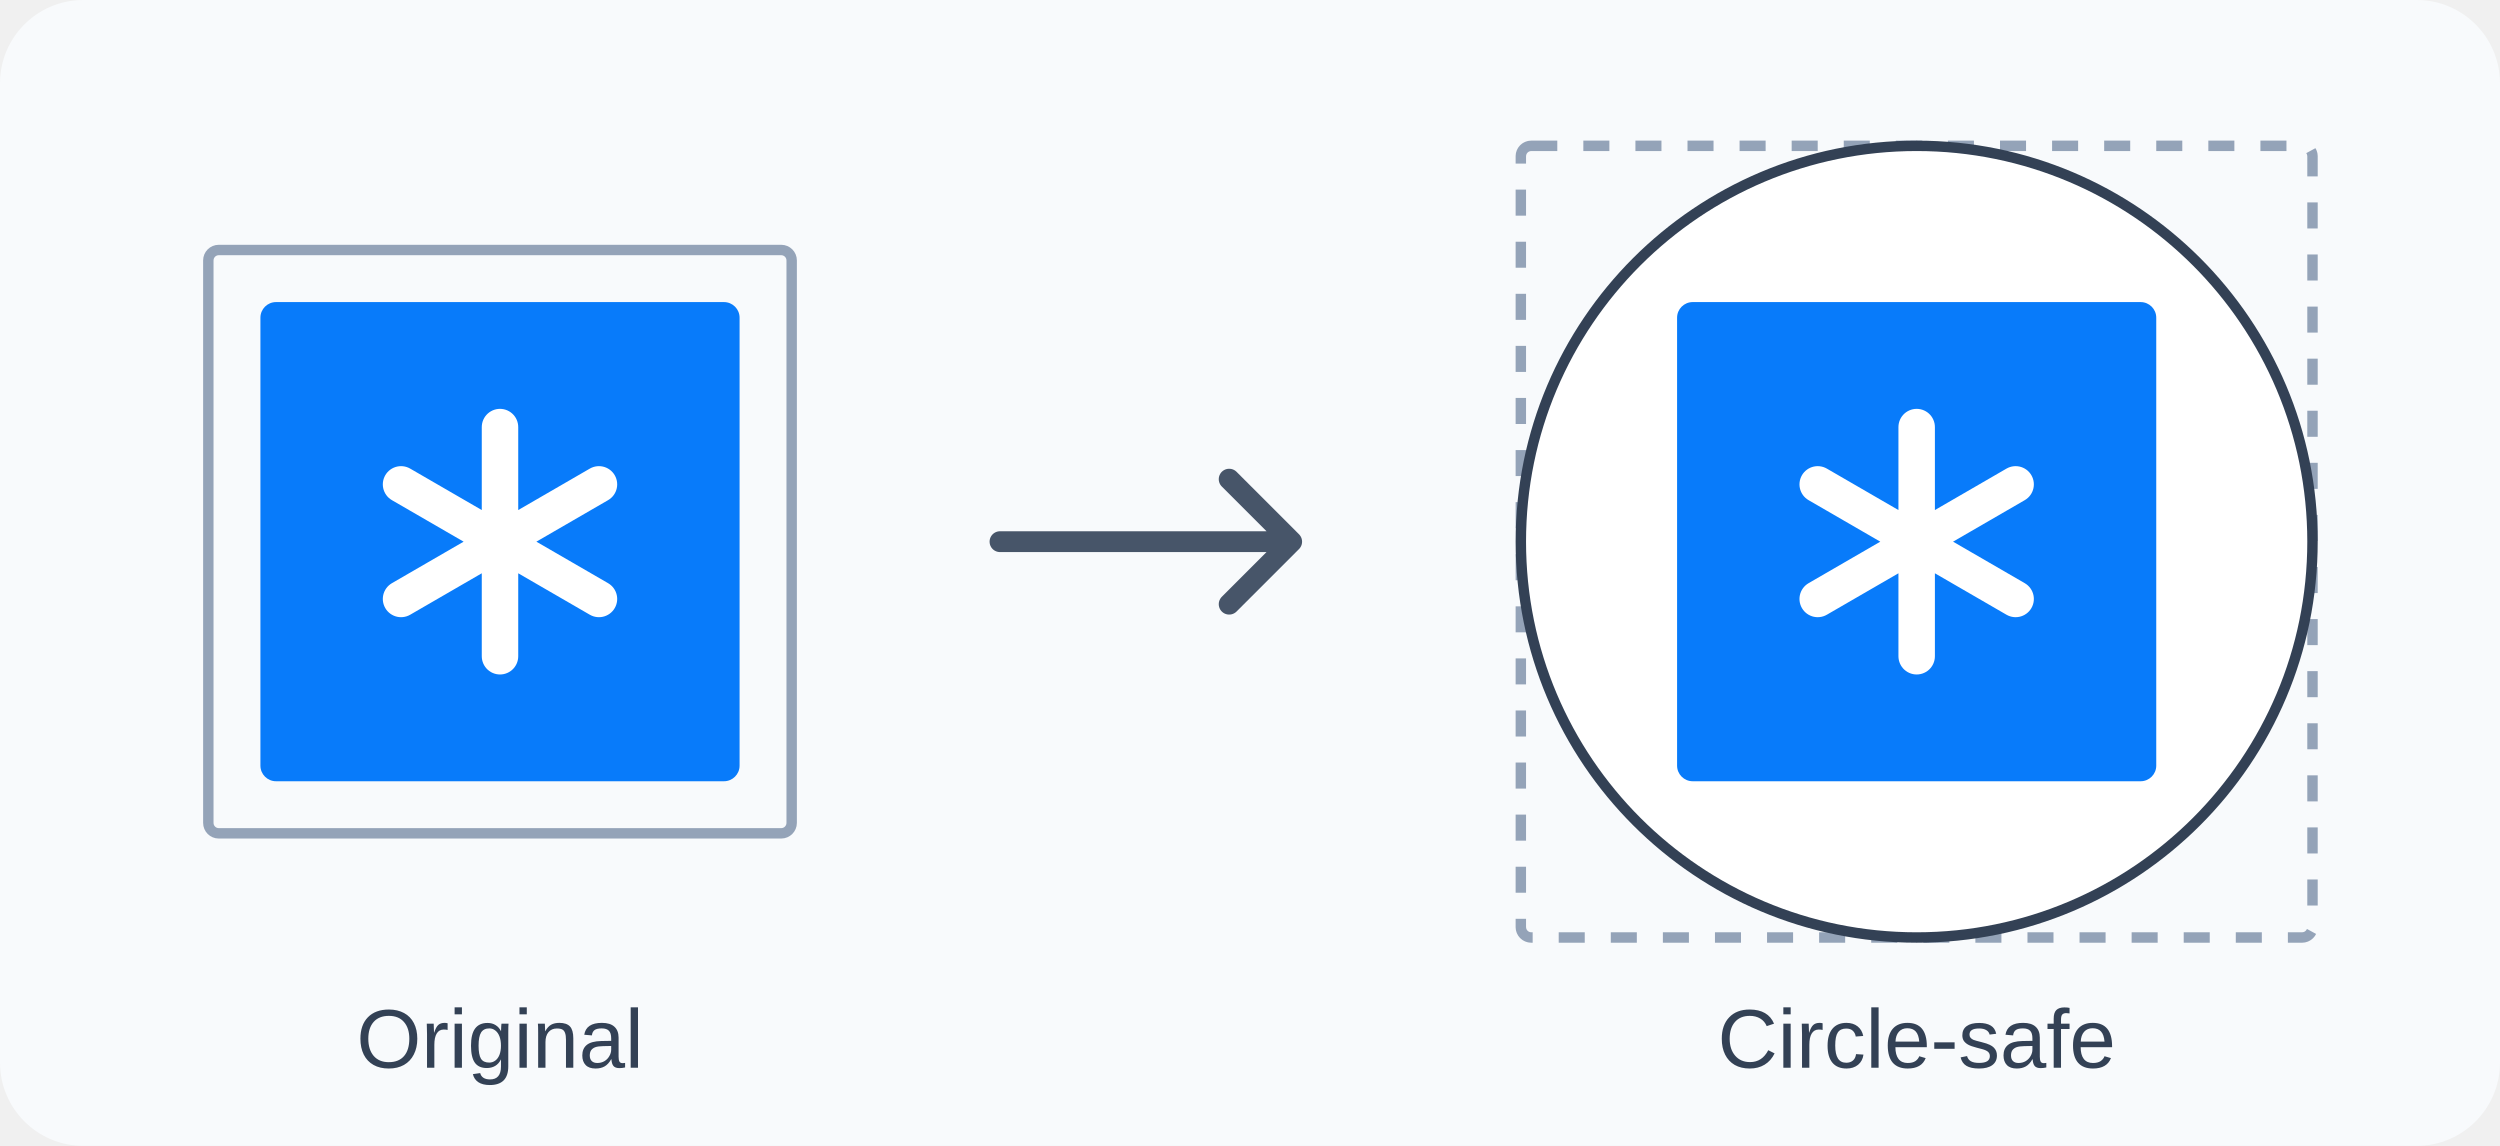
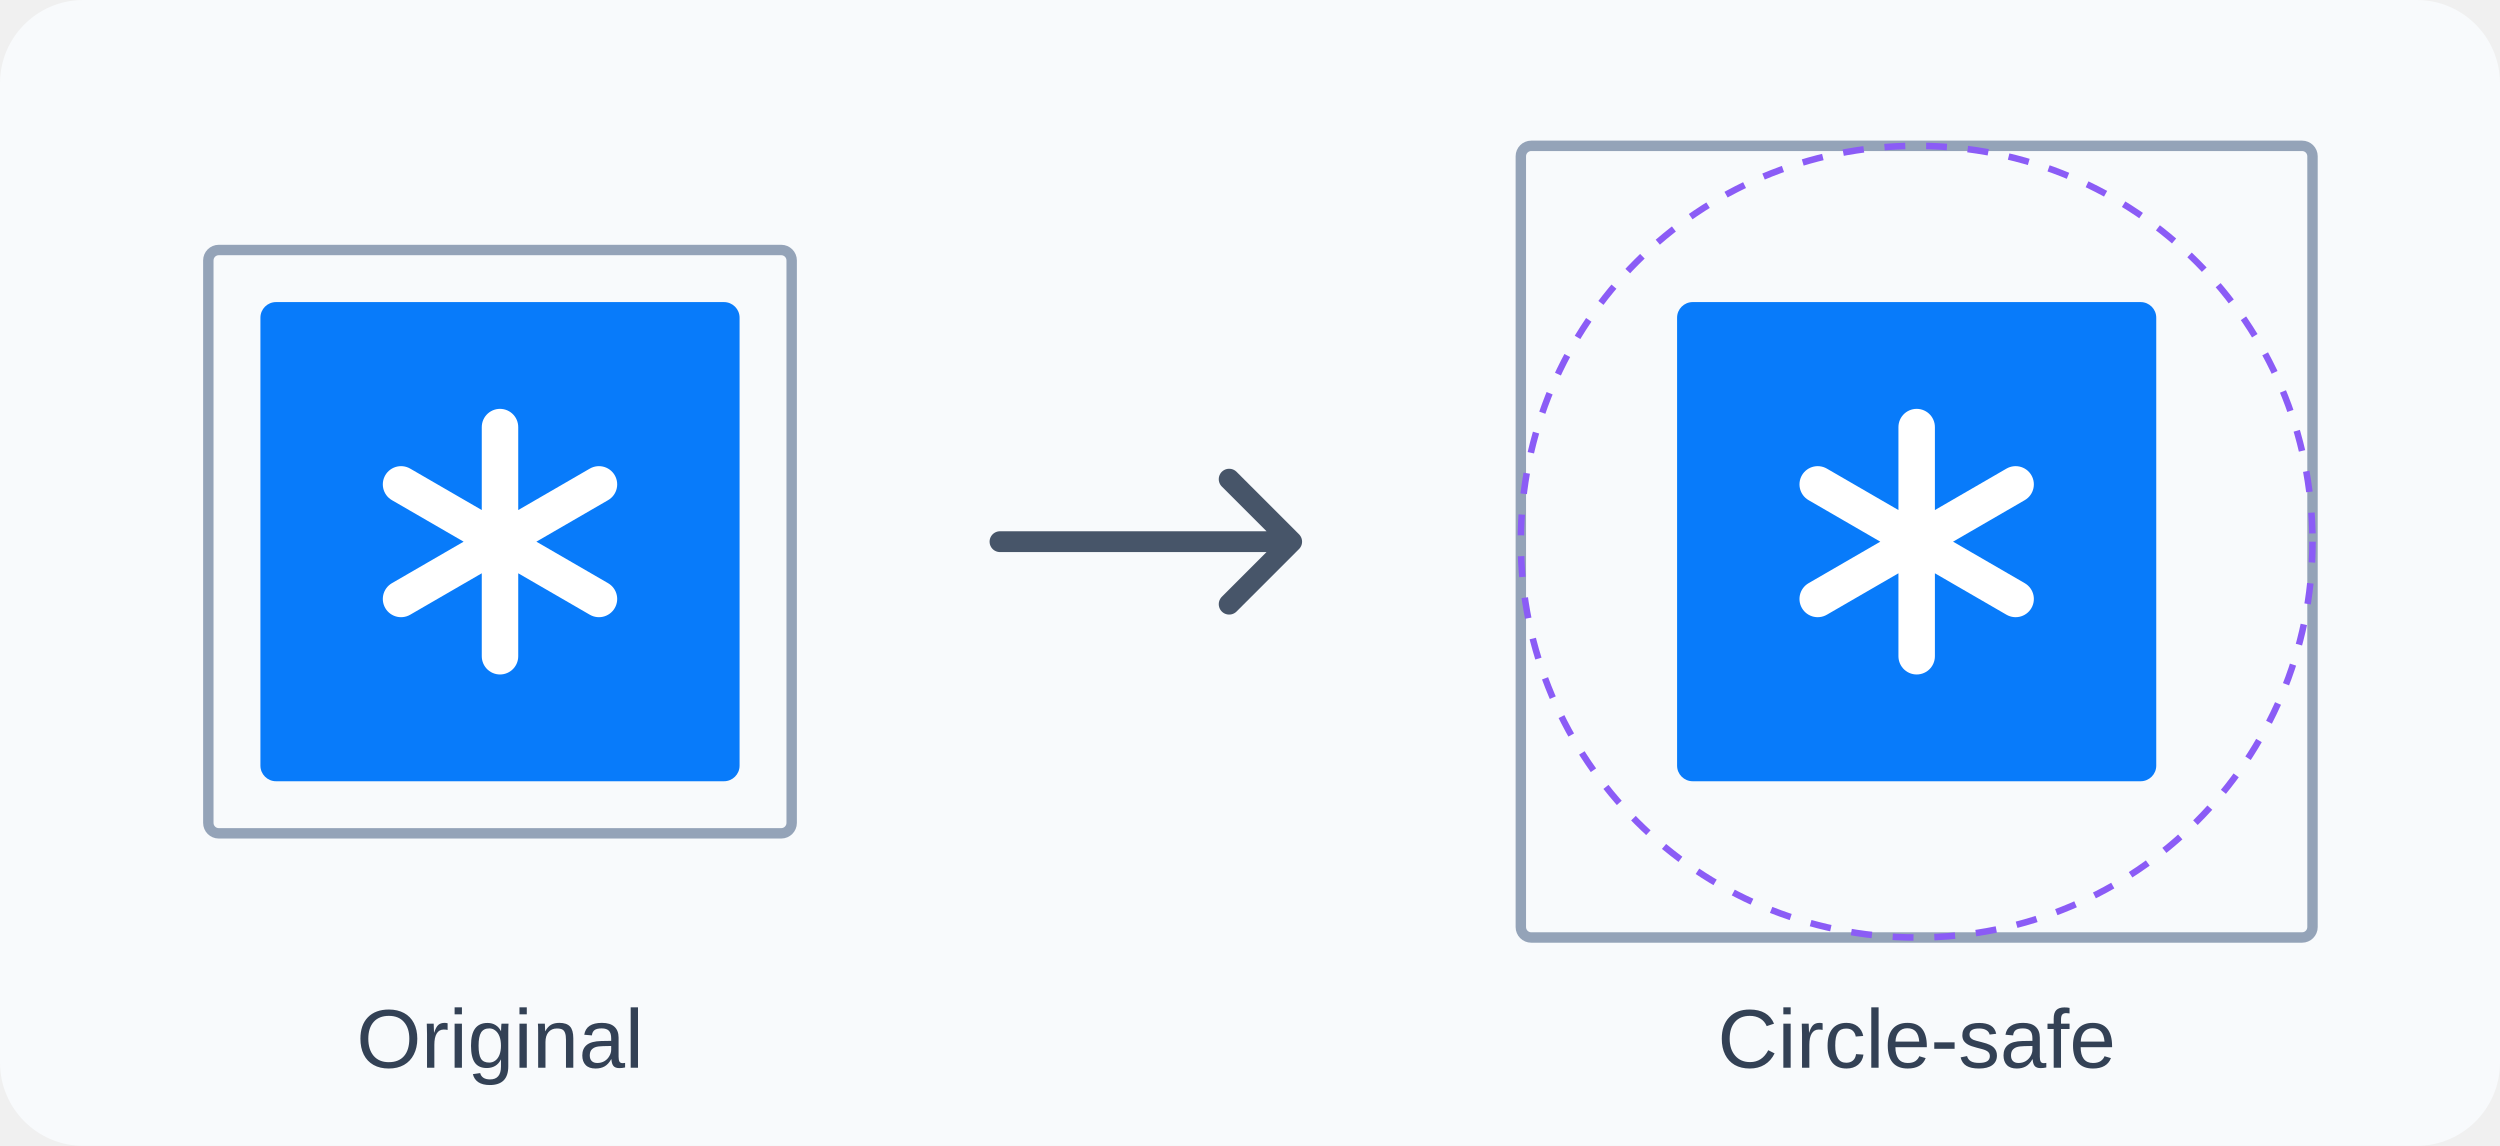
<svg xmlns="http://www.w3.org/2000/svg" width="480" height="220" viewBox="0 0 480 220" role="img" aria-labelledby="title description">
  <rect width="480" height="220" rx="16" fill="#f8fafc" />
  <g fill="none" stroke="#94a3b8" stroke-width="2">
    <rect x="40" y="48" width="112" height="112" rx="2" />
-     <rect x="292" y="28" width="152" height="152" rx="2" stroke-dasharray="5 5" />
+     <rect x="292" y="28" width="152" height="152" rx="2" />
  </g>
-   <circle cx="368" cy="104" r="76" fill="#fff" stroke="#334155" stroke-width="2" />
+   <circle cx="368" cy="104" r="76" fill="none" stroke="#8b5cf6" stroke-width="1.25" stroke-dasharray="4 4" />
  <g fill="#087bfa">
    <rect x="50" y="58" width="92" height="92" rx="3" />
    <rect x="322" y="58" width="92" height="92" rx="3" />
  </g>
  <g fill="none" stroke="#fff" stroke-width="7" stroke-linecap="round">
    <path d="M96 82v44 M77 93l38 22 M77 115l38-22" />
    <path d="M368 82v44 M349 93l38 22 M349 115l38-22" />
  </g>
  <path d="M192 104h56m-12-12 12 12-12 12" fill="none" stroke="#475569" stroke-width="4" stroke-linecap="round" stroke-linejoin="round" />
  <g fill="#334155" font-family="Arial, Helvetica, sans-serif" font-size="16" text-anchor="middle">
    <text x="96" y="205">Original</text>
    <text x="368" y="205">Circle-safe</text>
  </g>
</svg>
